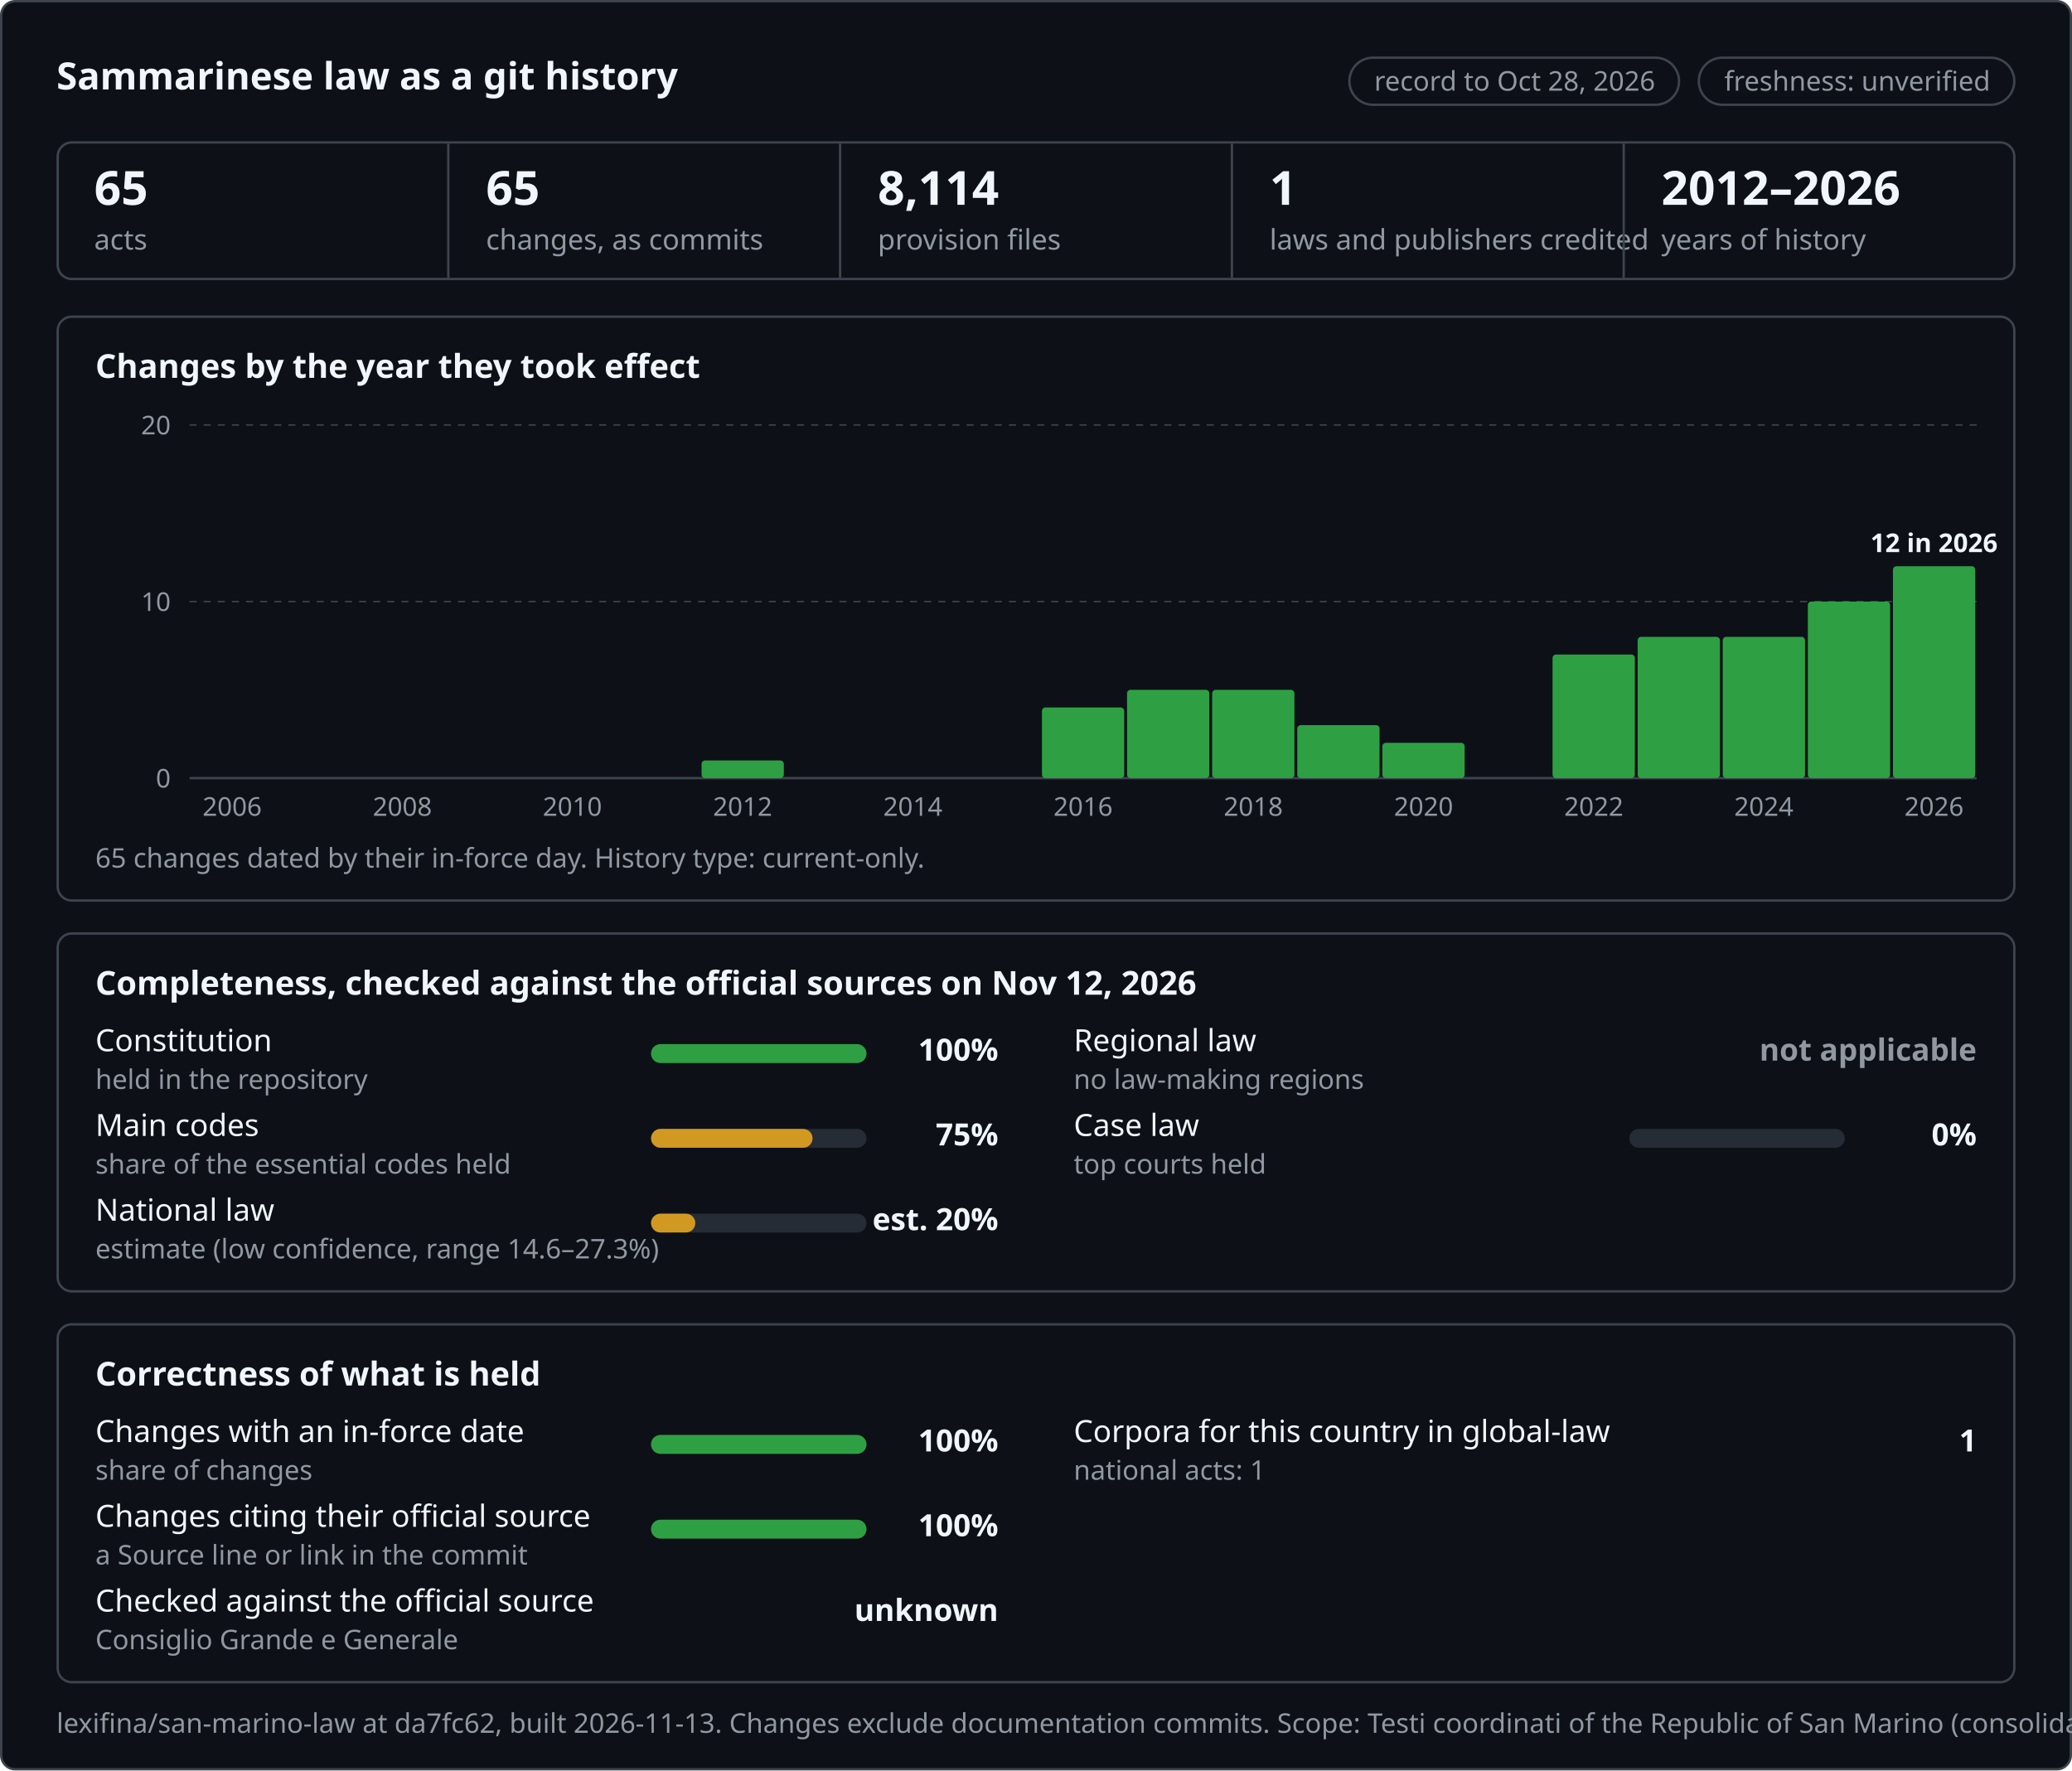
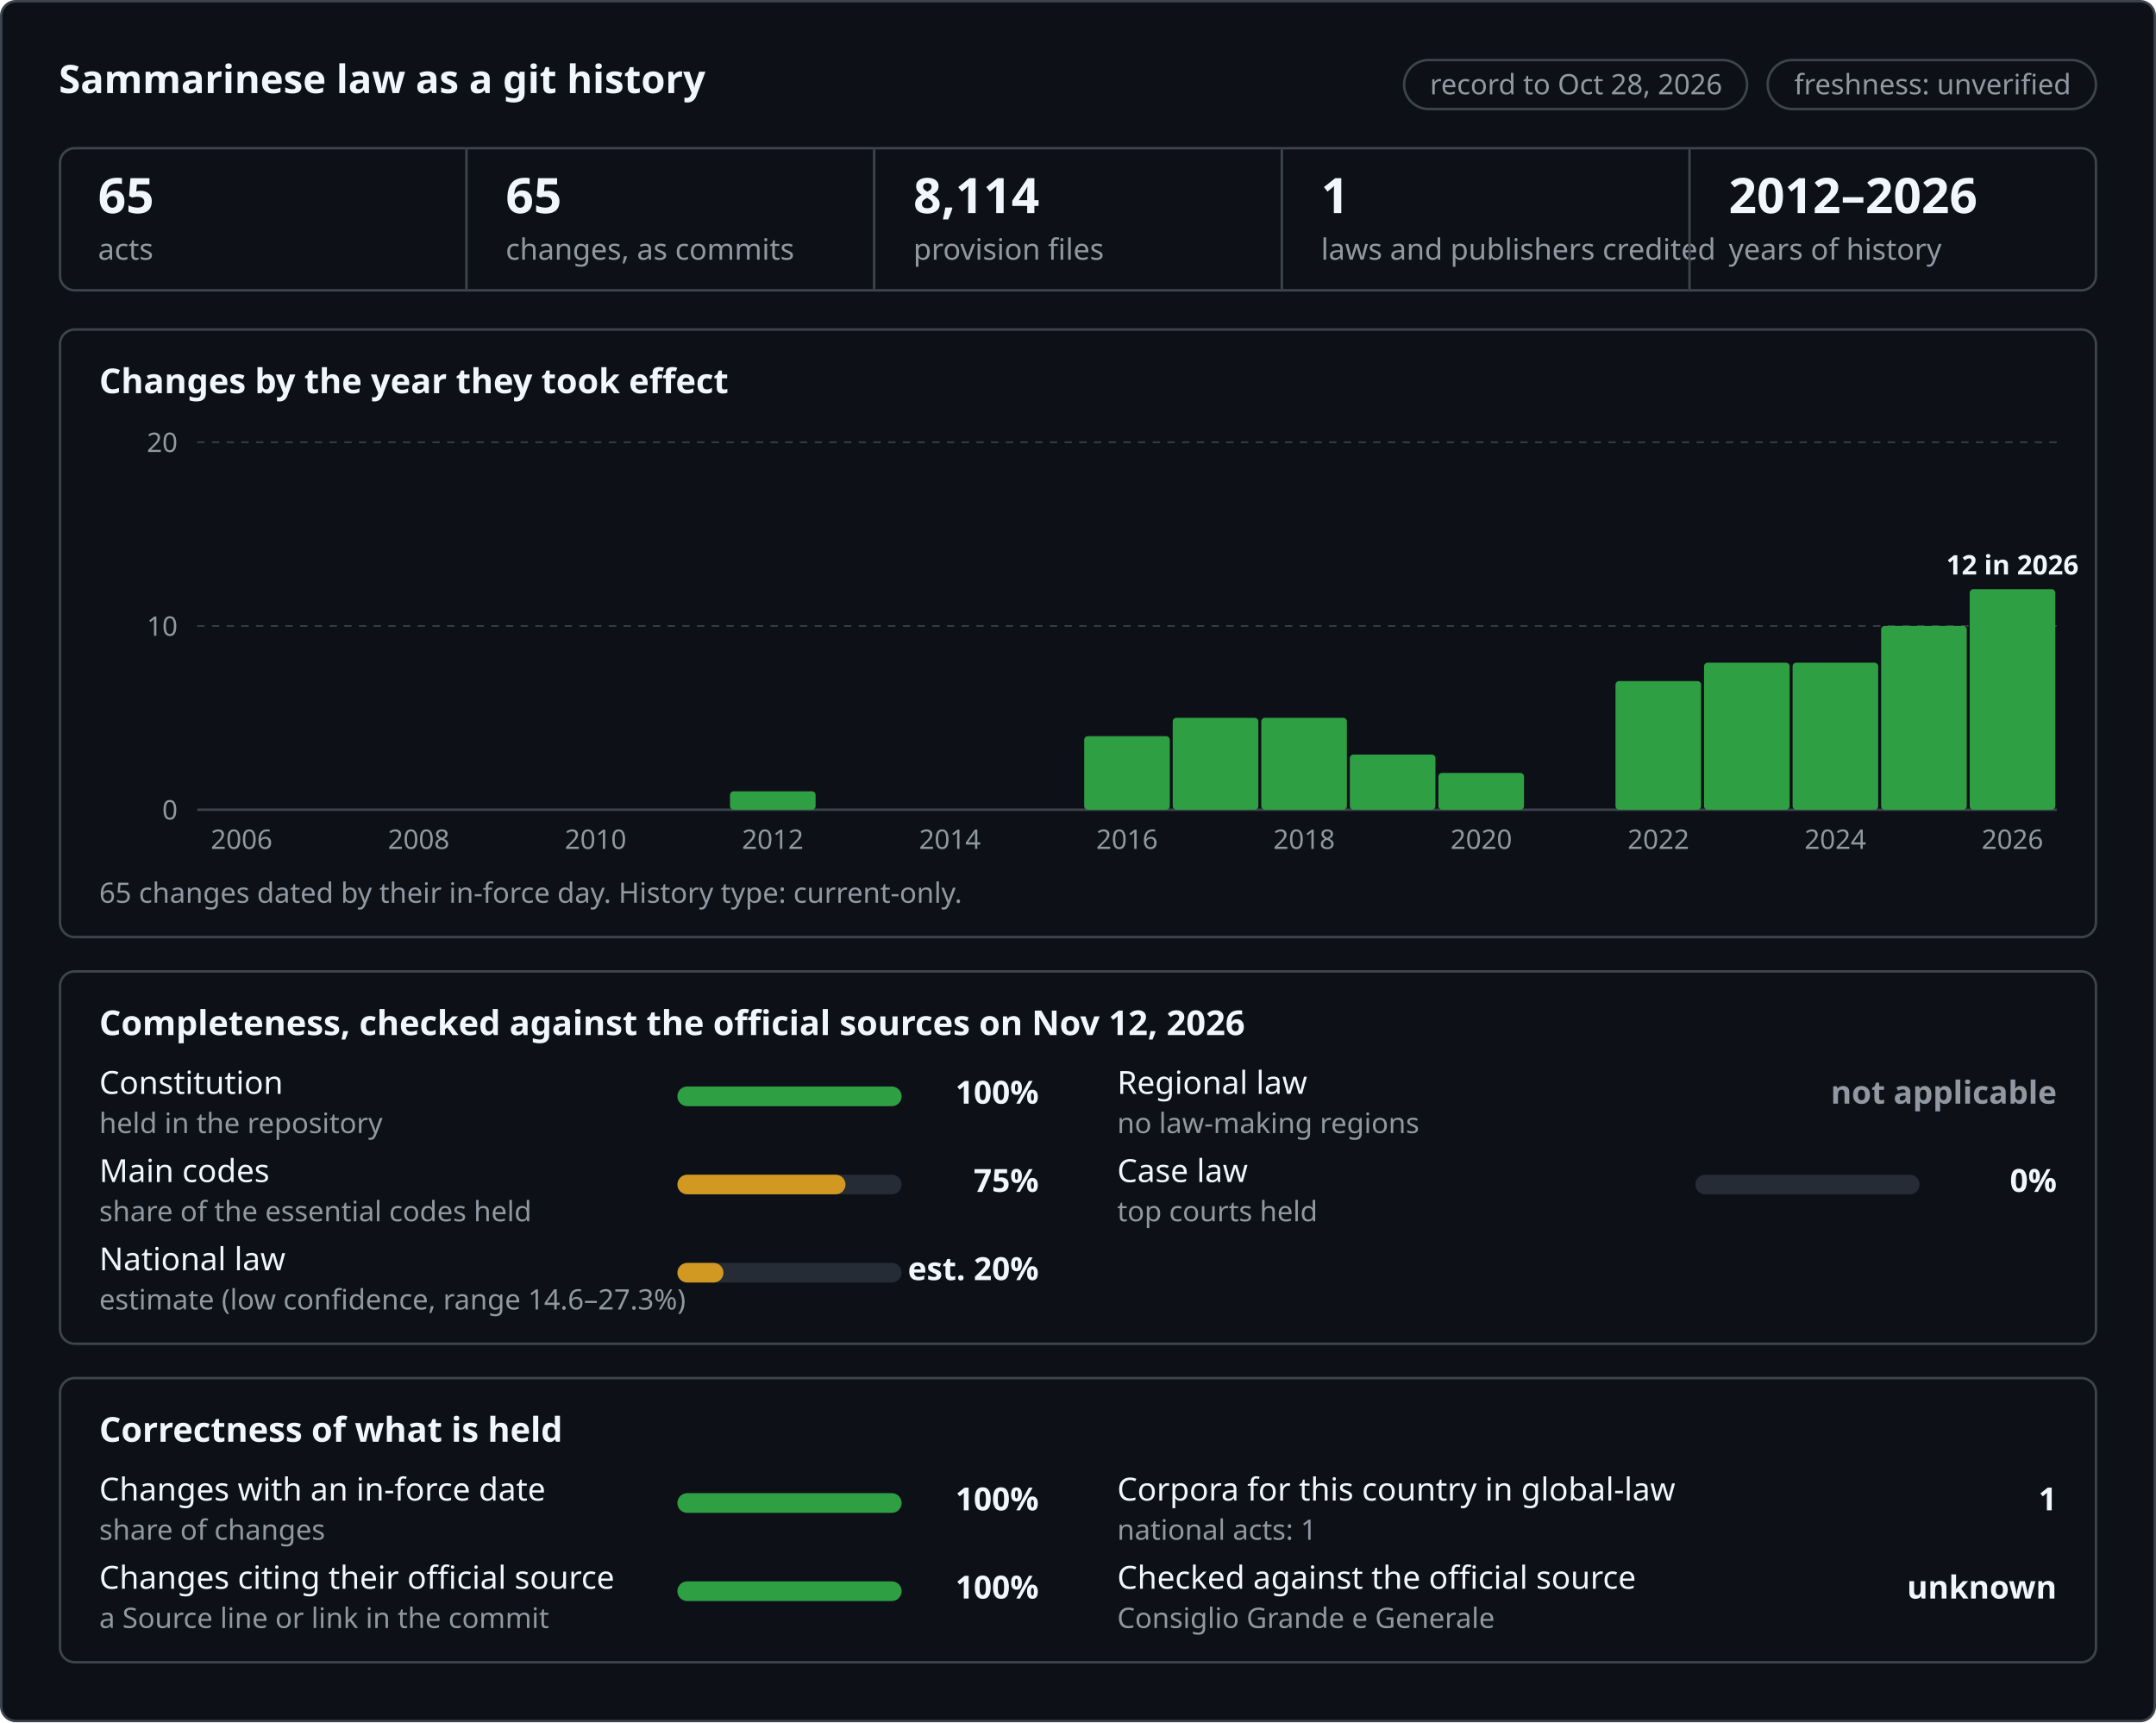
- <svg xmlns="http://www.w3.org/2000/svg" width="880" height="752" viewBox="0 0 880 752" font-family="-apple-system,BlinkMacSystemFont,Segoe UI,Noto Sans,Helvetica,Arial,sans-serif">
-   <rect x="0.5" y="0.5" width="879" height="751" rx="6" fill="#0d1117" stroke="#3d444d" />
+ <svg xmlns="http://www.w3.org/2000/svg" width="880" height="703" viewBox="0 0 880 703" font-family="-apple-system,BlinkMacSystemFont,Segoe UI,Noto Sans,Helvetica,Arial,sans-serif">
+   <rect x="0.5" y="0.5" width="879" height="702" rx="6" fill="#0d1117" stroke="#3d444d" />
  <text x="24" y="38" font-size="16" font-weight="600" fill="#f0f6fc">Sammarinese law as a git history</text>
  <rect x="573.1" y="24.5" width="140" height="20" rx="10" fill="none" stroke="#3d444d" />
  <text x="643.3" y="38.5" font-size="11.5" font-weight="500" text-anchor="middle" fill="#9198a1">record to Oct 28, 2026</text>
  <rect x="721.5" y="24.5" width="134" height="20" rx="10" fill="none" stroke="#3d444d" />
  <text x="788.8" y="38.5" font-size="11.5" font-weight="500" text-anchor="middle" fill="#9198a1">freshness: unverified</text>
  <rect x="24.5" y="60.5" width="831" height="58" rx="6" fill="#0d1117" stroke="#3d444d" />
  <text x="40.0" y="87" font-size="20" font-weight="600" fill="#f0f6fc">65</text>
  <text x="40.0" y="106" font-size="12" fill="#9198a1">acts</text>
  <line x1="190.4" y1="61" x2="190.4" y2="118" stroke="#3d444d" />
  <text x="206.4" y="87" font-size="20" font-weight="600" fill="#f0f6fc">65</text>
  <text x="206.4" y="106" font-size="12" fill="#9198a1">changes, as commits</text>
  <line x1="356.8" y1="61" x2="356.8" y2="118" stroke="#3d444d" />
  <text x="372.8" y="87" font-size="20" font-weight="600" fill="#f0f6fc">8,114</text>
  <text x="372.8" y="106" font-size="12" fill="#9198a1">provision files</text>
  <line x1="523.2" y1="61" x2="523.2" y2="118" stroke="#3d444d" />
  <text x="539.2" y="87" font-size="20" font-weight="600" fill="#f0f6fc">1</text>
  <text x="539.2" y="106" font-size="12" fill="#9198a1" textLength="142" lengthAdjust="spacingAndGlyphs">laws and publishers credited</text>
  <line x1="689.6" y1="61" x2="689.6" y2="118" stroke="#3d444d" />
  <text x="705.6" y="87" font-size="20" font-weight="600" fill="#f0f6fc">2012–2026</text>
  <text x="705.6" y="106" font-size="12" fill="#9198a1">years of history</text>
  <rect x="24.5" y="134.5" width="831" height="248" rx="6" fill="#0d1117" stroke="#3d444d" />
  <text x="40.5" y="160.5" font-size="14" font-weight="600" fill="#f0f6fc">Changes by the year they took effect</text>
  <line x1="80.5" y1="330.5" x2="839.5" y2="330.5" stroke="#3d444d" stroke-width="1" />
  <text x="72.5" y="334.5" font-size="11" text-anchor="end" fill="#9198a1">0</text>
  <line x1="80.5" y1="255.5" x2="839.5" y2="255.5" stroke="#3d444d" stroke-width="0.6" stroke-dasharray="3 3" />
  <text x="72.5" y="259.5" font-size="11" text-anchor="end" fill="#9198a1">10</text>
  <line x1="80.5" y1="180.5" x2="839.5" y2="180.5" stroke="#3d444d" stroke-width="0.6" stroke-dasharray="3 3" />
  <text x="72.5" y="184.5" font-size="11" text-anchor="end" fill="#9198a1">20</text>
  <text x="98.6" y="346.5" font-size="11" text-anchor="middle" fill="#9198a1">2006</text>
  <text x="170.9" y="346.5" font-size="11" text-anchor="middle" fill="#9198a1">2008</text>
  <text x="243.1" y="346.5" font-size="11" text-anchor="middle" fill="#9198a1">2010</text>
  <rect x="297.96" y="323.0" width="34.94" height="7.5" rx="1.5" fill="#2ea043" />
  <text x="315.4" y="346.5" font-size="11" text-anchor="middle" fill="#9198a1">2012</text>
  <text x="387.7" y="346.5" font-size="11" text-anchor="middle" fill="#9198a1">2014</text>
  <rect x="442.53" y="300.5" width="34.94" height="30.0" rx="1.5" fill="#2ea043" />
  <text x="460.0" y="346.5" font-size="11" text-anchor="middle" fill="#9198a1">2016</text>
  <rect x="478.67" y="293.0" width="34.94" height="37.5" rx="1.5" fill="#2ea043" />
  <rect x="514.81" y="293.0" width="34.94" height="37.5" rx="1.5" fill="#2ea043" />
  <text x="532.3" y="346.5" font-size="11" text-anchor="middle" fill="#9198a1">2018</text>
  <rect x="550.96" y="308.0" width="34.94" height="22.5" rx="1.5" fill="#2ea043" />
  <rect x="587.10" y="315.5" width="34.94" height="15.0" rx="1.5" fill="#2ea043" />
  <text x="604.6" y="346.5" font-size="11" text-anchor="middle" fill="#9198a1">2020</text>
  <rect x="659.39" y="278.0" width="34.94" height="52.5" rx="1.5" fill="#2ea043" />
  <text x="676.9" y="346.5" font-size="11" text-anchor="middle" fill="#9198a1">2022</text>
  <rect x="695.53" y="270.5" width="34.94" height="60.0" rx="1.5" fill="#2ea043" />
  <rect x="731.67" y="270.5" width="34.94" height="60.0" rx="1.5" fill="#2ea043" />
  <text x="749.1" y="346.5" font-size="11" text-anchor="middle" fill="#9198a1">2024</text>
  <rect x="767.81" y="255.5" width="34.94" height="75.0" rx="1.5" fill="#2ea043" />
  <rect x="803.96" y="240.5" width="34.94" height="90.0" rx="1.5" fill="#2ea043" />
  <text x="821.4" y="346.5" font-size="11" text-anchor="middle" fill="#9198a1">2026</text>
  <text x="821.4" y="234.5" font-size="11" font-weight="600" text-anchor="middle" fill="#f0f6fc">12 in 2026</text>
  <text x="40.5" y="368.5" font-size="11.5" fill="#9198a1">65 changes dated by their in-force day. History type: current-only.</text>
  <rect x="24.5" y="396.5" width="831" height="152" rx="6" fill="#0d1117" stroke="#3d444d" />
  <text x="40.5" y="422.5" font-size="14" font-weight="600" fill="#f0f6fc">Completeness, checked against the official sources on Nov 12, 2026</text>
  <text x="40.5" y="446.5" font-size="13" fill="#f0f6fc">Constitution</text>
  <text x="40.5" y="462.5" font-size="11.5" fill="#9198a1">held in the repository</text>
  <g>
    <rect x="276.5" y="443.5" width="91.5" height="8" rx="4" fill="#262c36" />
    <rect x="276.5" y="443.5" width="91.5" height="8" rx="4" fill="#2ea043" />
  </g>
  <text x="424.0" y="450.5" font-size="13" font-weight="600" text-anchor="end" fill="#f0f6fc">100%</text>
  <text x="40.5" y="482.5" font-size="13" fill="#f0f6fc">Main codes</text>
  <text x="40.5" y="498.5" font-size="11.5" fill="#9198a1">share of the essential codes held</text>
  <g>
    <rect x="276.5" y="479.5" width="91.5" height="8" rx="4" fill="#262c36" />
    <rect x="276.5" y="479.5" width="68.6" height="8" rx="4" fill="#d29922" />
  </g>
  <text x="424.0" y="486.5" font-size="13" font-weight="600" text-anchor="end" fill="#f0f6fc">75%</text>
  <text x="40.5" y="518.5" font-size="13" fill="#f0f6fc">National law</text>
  <text x="40.5" y="534.5" font-size="11.5" fill="#9198a1">estimate (low confidence, range 14.6–27.3%)</text>
  <g>
    <rect x="276.5" y="515.5" width="91.5" height="8" rx="4" fill="#262c36" />
    <rect x="276.5" y="515.5" width="18.8" height="8" rx="4" fill="#d29922" />
  </g>
  <text x="424.0" y="522.5" font-size="13" font-weight="600" text-anchor="end" fill="#f0f6fc">est. 20%</text>
  <text x="456.0" y="446.5" font-size="13" fill="#f0f6fc">Regional law</text>
  <text x="456.0" y="462.5" font-size="11.5" fill="#9198a1">no law-making regions</text>
  <text x="839.5" y="450.5" font-size="13" font-weight="600" text-anchor="end" fill="#9198a1">not applicable</text>
  <text x="456.0" y="482.5" font-size="13" fill="#f0f6fc">Case law</text>
  <text x="456.0" y="498.5" font-size="11.5" fill="#9198a1">top courts held</text>
  <g>
    <rect x="692.0" y="479.5" width="91.5" height="8" rx="4" fill="#262c36" />
  </g>
  <text x="839.5" y="486.5" font-size="13" font-weight="600" text-anchor="end" fill="#f0f6fc">0%</text>
-   <rect x="24.5" y="562.5" width="831" height="152" rx="6" fill="#0d1117" stroke="#3d444d" />
+   <rect x="24.5" y="562.5" width="831" height="116" rx="6" fill="#0d1117" stroke="#3d444d" />
  <text x="40.5" y="588.5" font-size="14" font-weight="600" fill="#f0f6fc">Correctness of what is held</text>
  <text x="40.5" y="612.5" font-size="13" fill="#f0f6fc">Changes with an in-force date</text>
  <text x="40.5" y="628.5" font-size="11.5" fill="#9198a1">share of changes</text>
  <g>
    <rect x="276.5" y="609.5" width="91.5" height="8" rx="4" fill="#262c36" />
    <rect x="276.5" y="609.5" width="91.5" height="8" rx="4" fill="#2ea043" />
  </g>
  <text x="424.0" y="616.5" font-size="13" font-weight="600" text-anchor="end" fill="#f0f6fc">100%</text>
  <text x="40.5" y="648.5" font-size="13" fill="#f0f6fc">Changes citing their official source</text>
  <text x="40.5" y="664.5" font-size="11.5" fill="#9198a1">a Source line or link in the commit</text>
  <g>
    <rect x="276.5" y="645.5" width="91.5" height="8" rx="4" fill="#262c36" />
    <rect x="276.5" y="645.5" width="91.5" height="8" rx="4" fill="#2ea043" />
  </g>
  <text x="424.0" y="652.5" font-size="13" font-weight="600" text-anchor="end" fill="#f0f6fc">100%</text>
-   <text x="40.5" y="684.5" font-size="13" fill="#f0f6fc">Checked against the official source</text>
-   <text x="40.5" y="700.5" font-size="11.5" fill="#9198a1">Consiglio Grande e Generale</text>
-   <text x="424.0" y="688.5" font-size="13" font-weight="600" text-anchor="end" fill="#f0f6fc">unknown</text>
  <text x="456.0" y="612.5" font-size="13" fill="#f0f6fc">Corpora for this country in global-law</text>
  <text x="456.0" y="628.5" font-size="11.5" fill="#9198a1">national acts: 1</text>
  <text x="839.5" y="616.5" font-size="13" font-weight="600" text-anchor="end" fill="#f0f6fc">1</text>
-   <text x="24" y="736" font-size="11.5" fill="#9198a1" textLength="832" lengthAdjust="spacingAndGlyphs">lexifina/san-marino-law at da7fc62, built 2026-11-13. Changes exclude documentation commits. Scope: Testi coordinati of the Republic of San Marino (consolidated texts of the…</text>
+   <text x="456.0" y="648.5" font-size="13" fill="#f0f6fc">Checked against the official source</text>
+   <text x="456.0" y="664.5" font-size="11.5" fill="#9198a1">Consiglio Grande e Generale</text>
+   <text x="839.5" y="652.5" font-size="13" font-weight="600" text-anchor="end" fill="#f0f6fc">unknown</text>
</svg>
